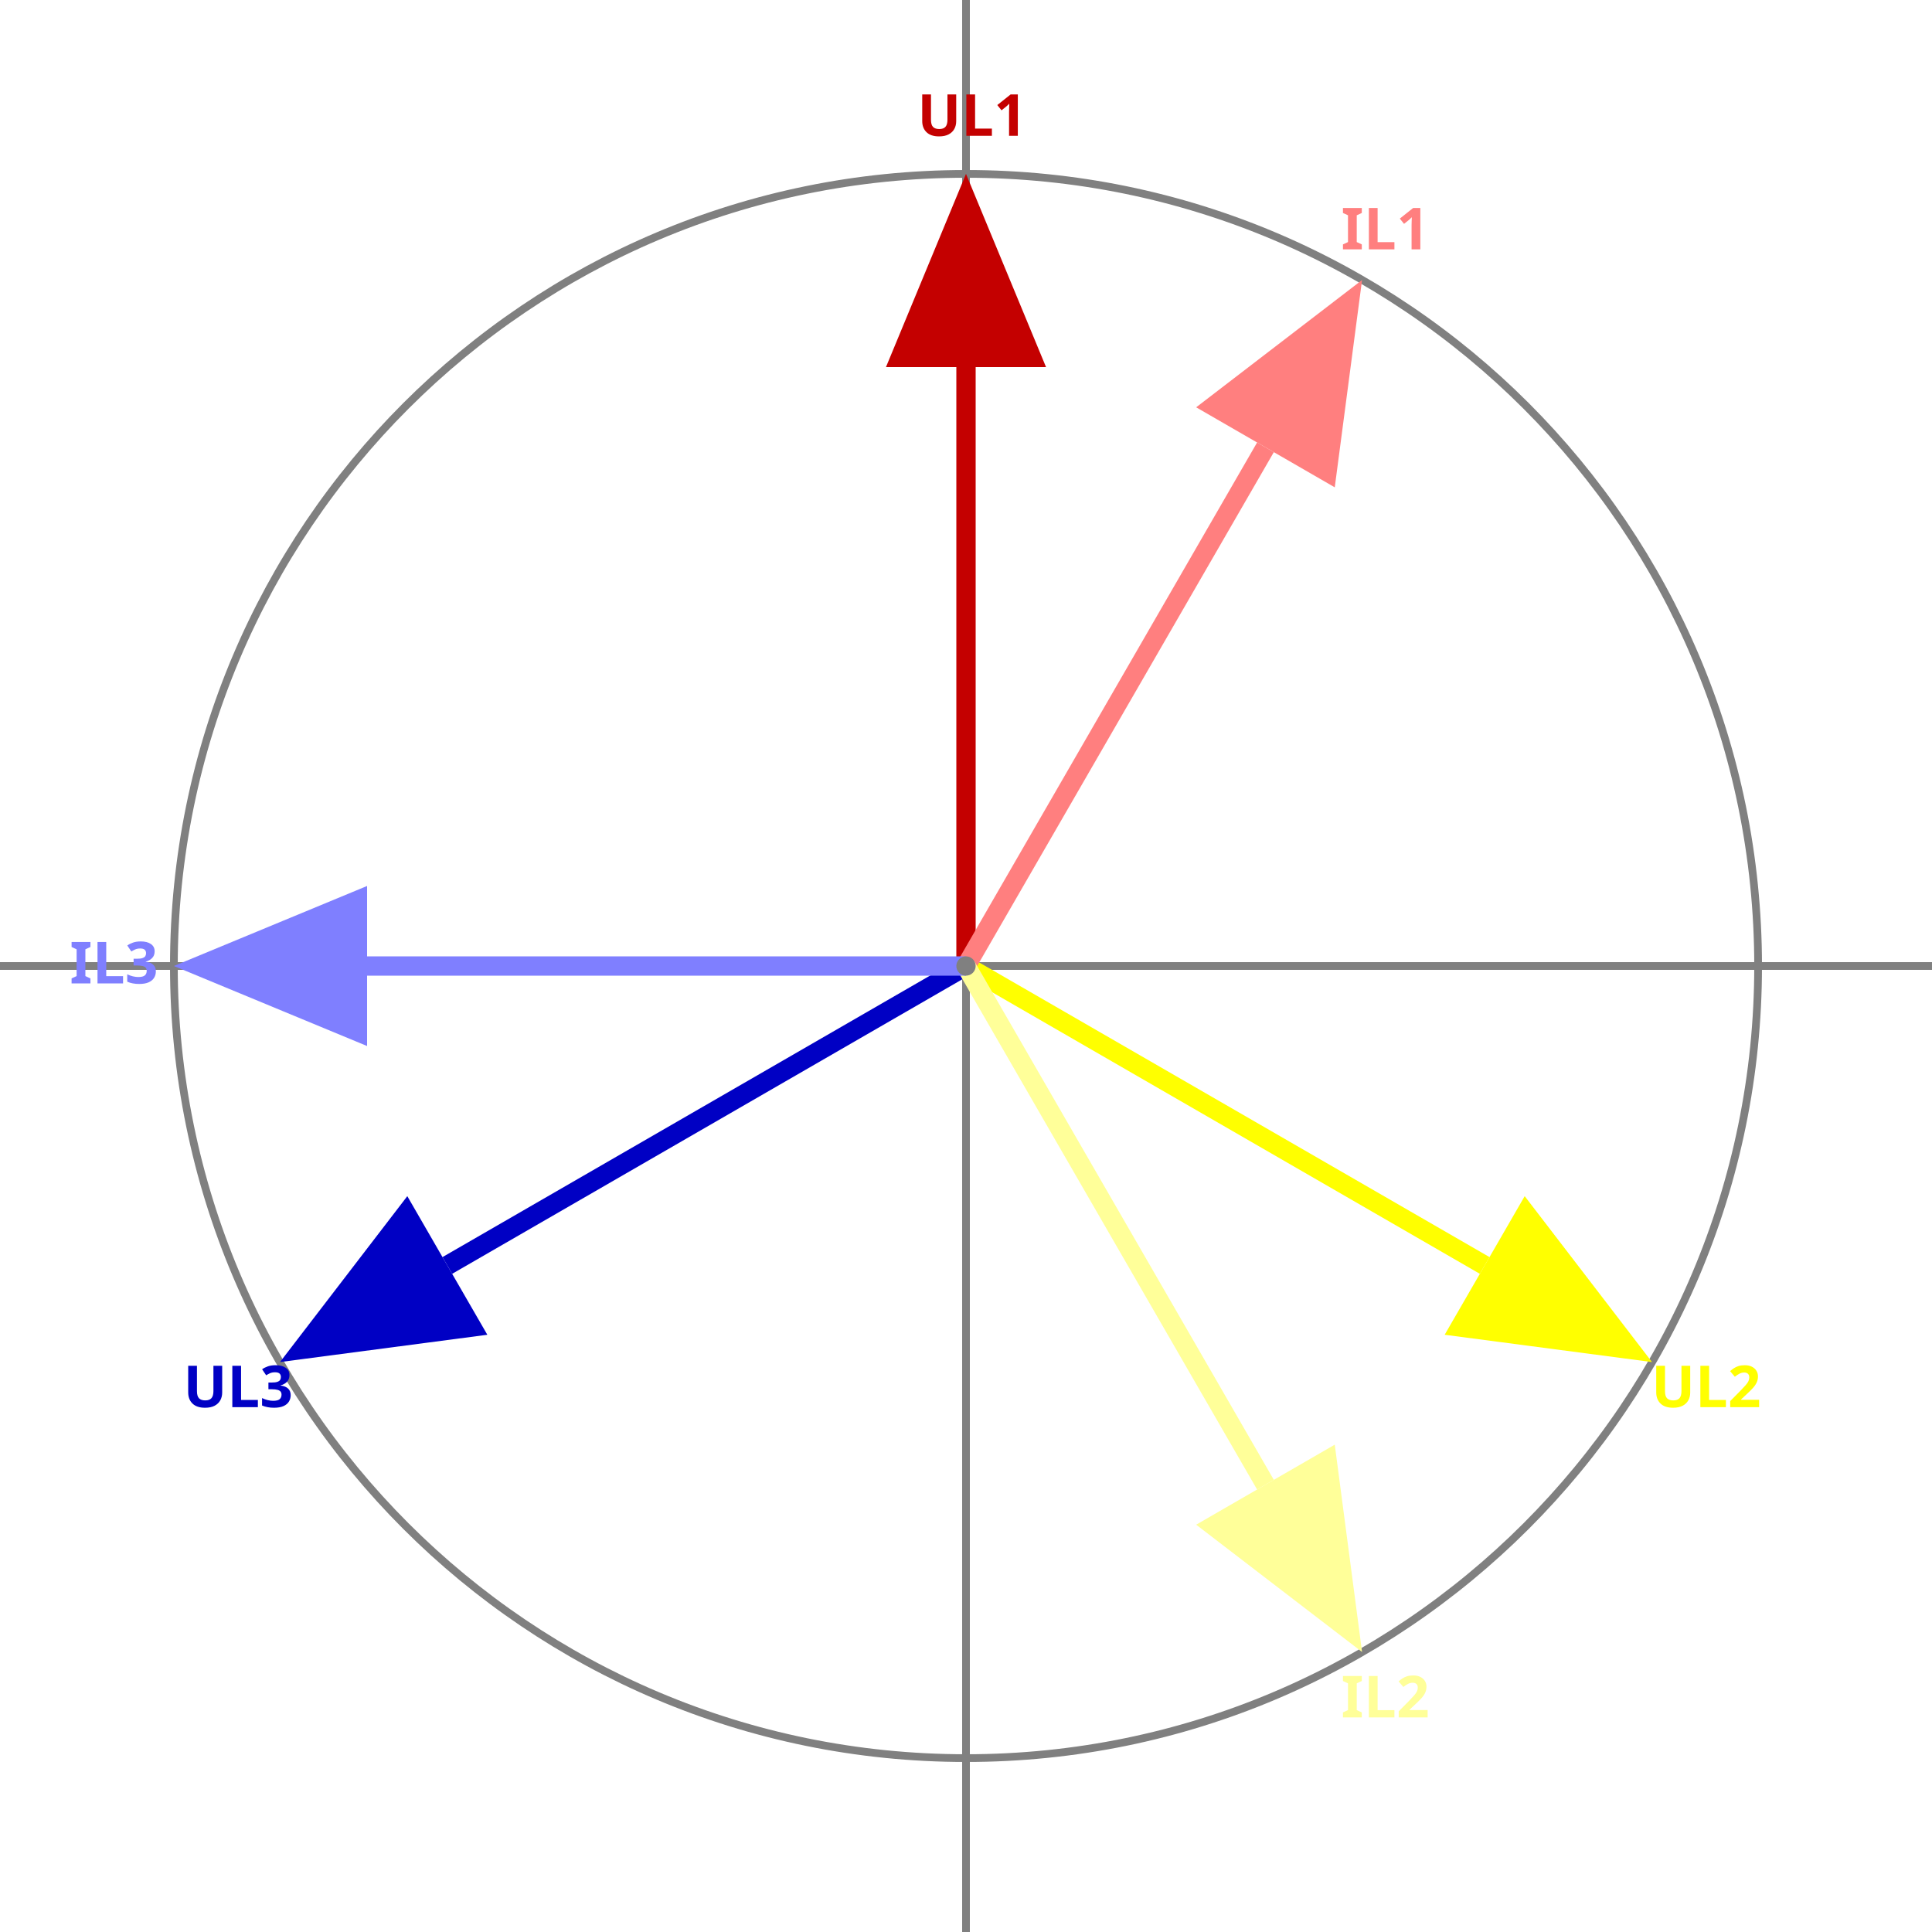
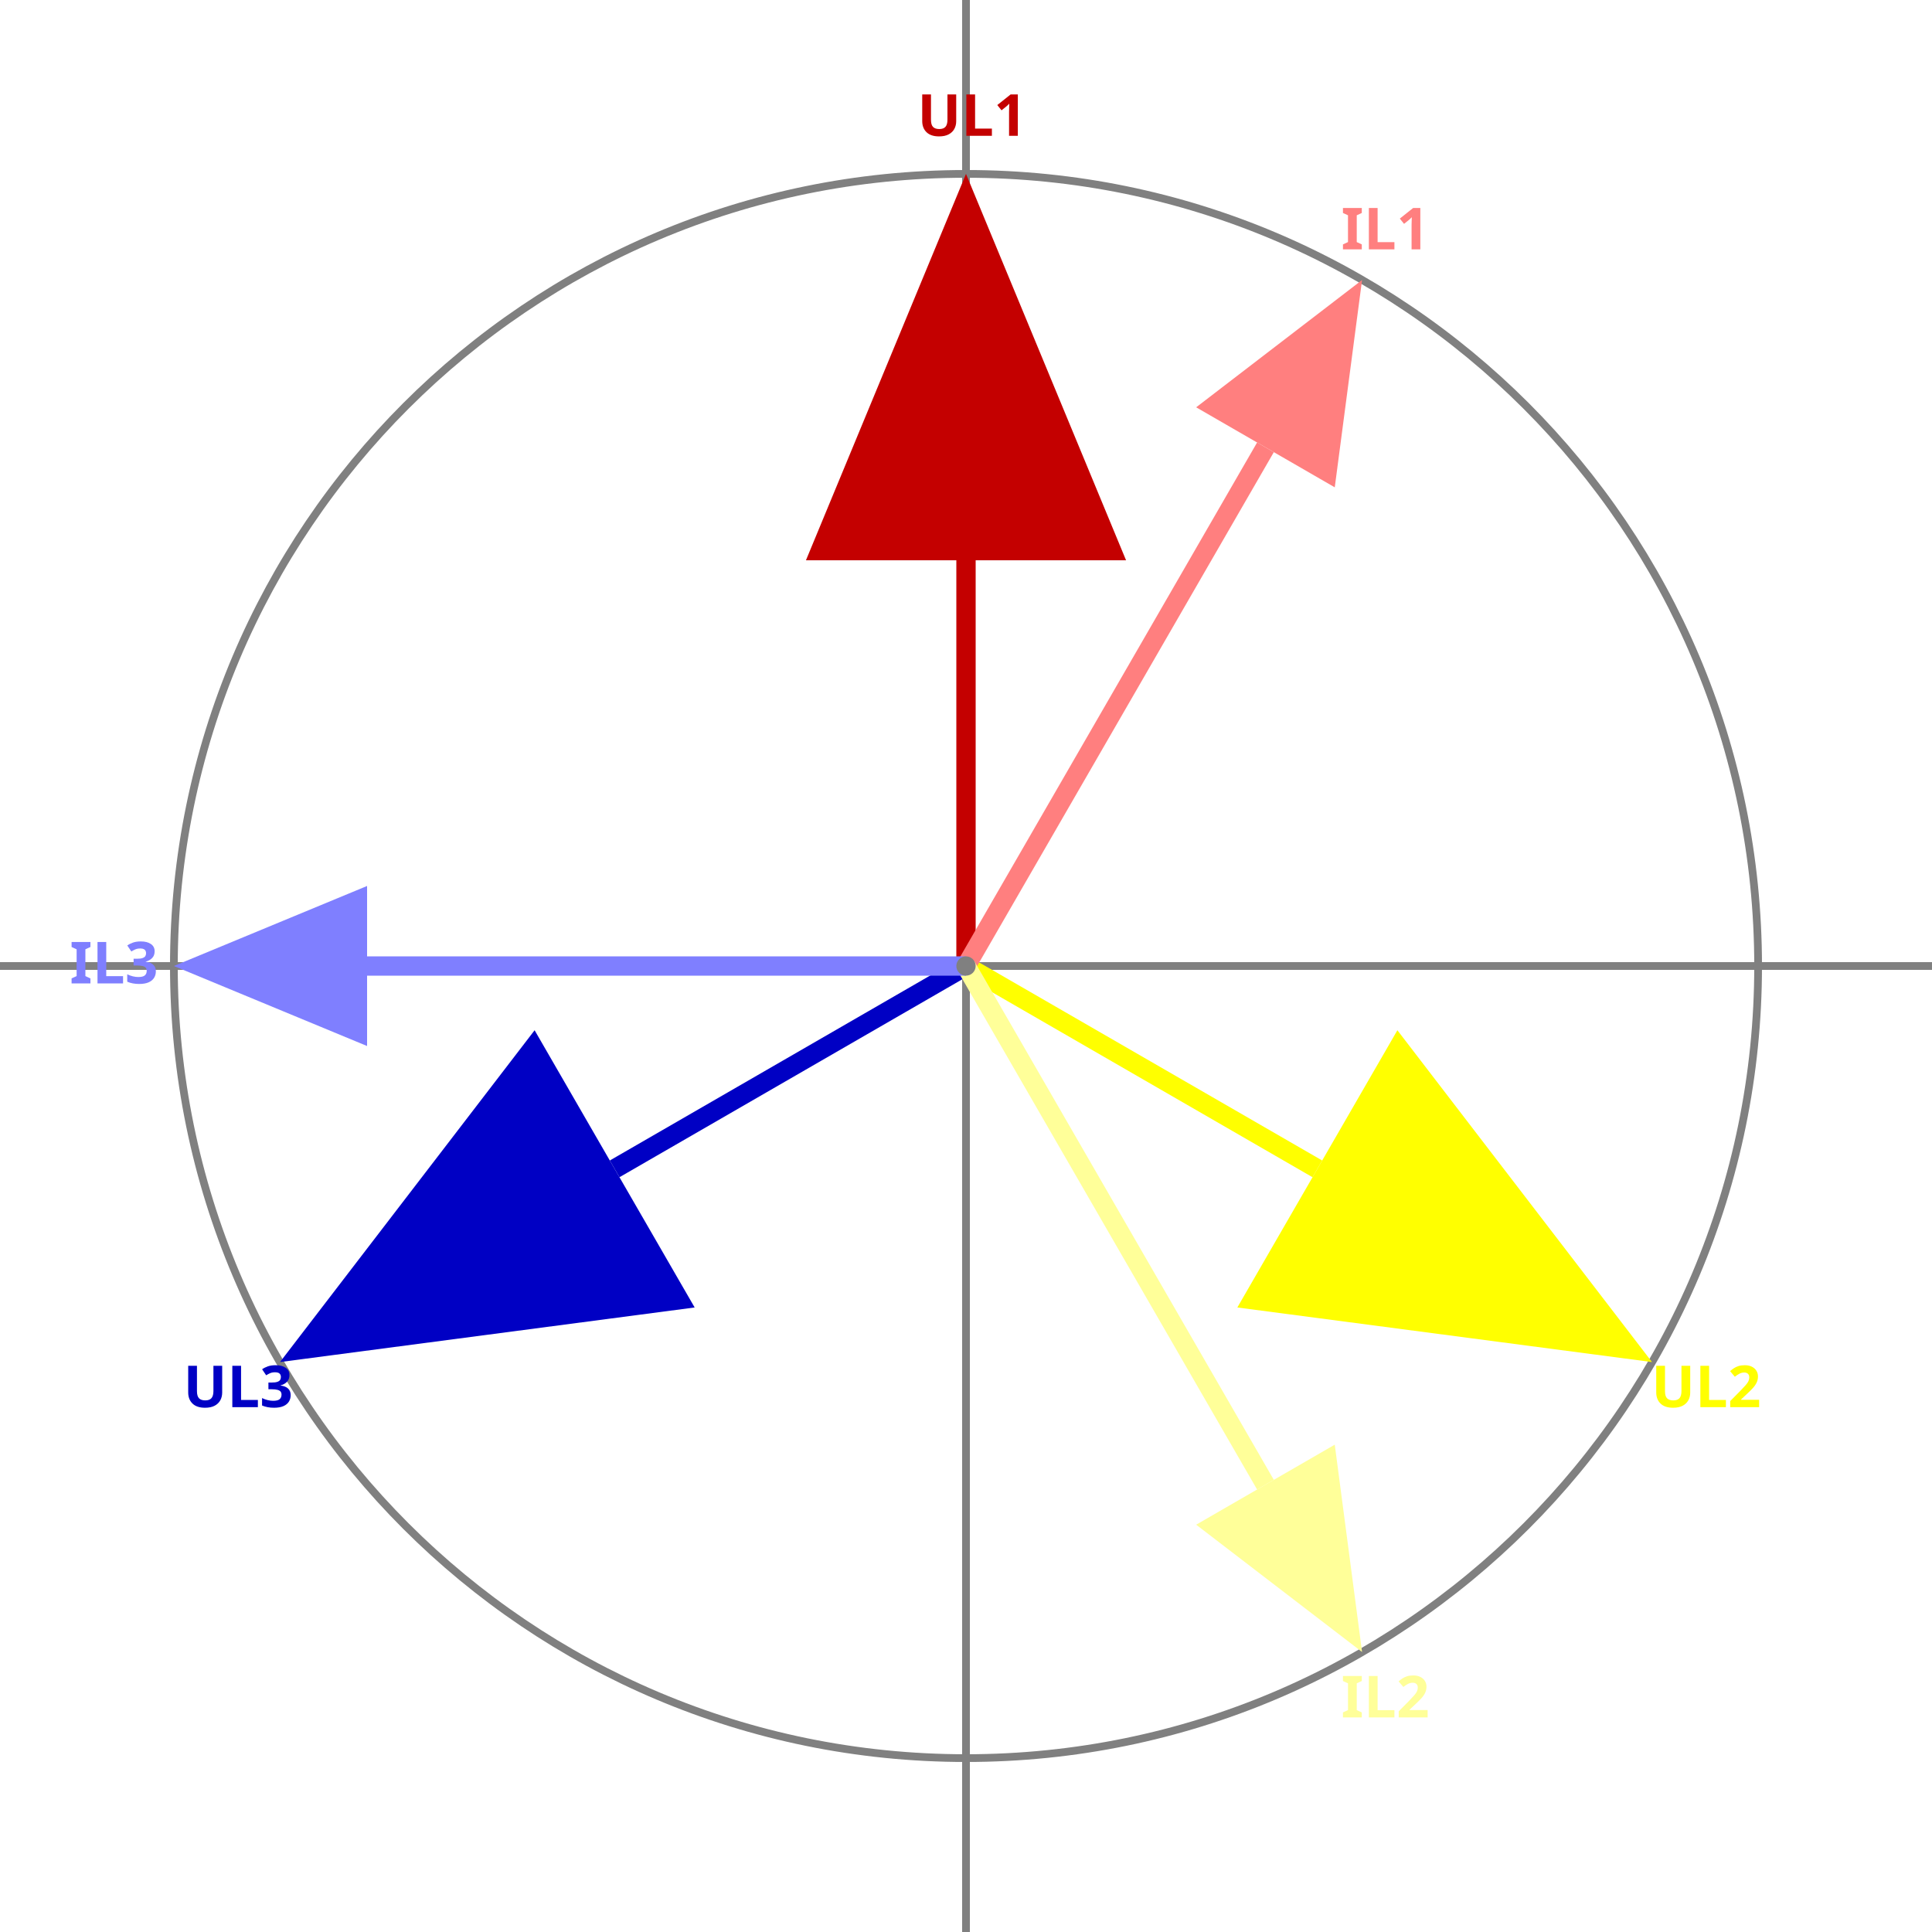
<svg xmlns="http://www.w3.org/2000/svg" width="705.556mm" height="705.556mm" viewBox="0 0 2000 2000" version="1.2" baseProfile="tiny">
  <defs>
</defs>
  <g fill="none" stroke="black" stroke-width="1" fill-rule="evenodd" stroke-linecap="square" stroke-linejoin="bevel">
    <g fill="none" stroke="#808080" stroke-opacity="1" stroke-width="8" stroke-linecap="square" stroke-linejoin="bevel" transform="matrix(1,0,0,1,0,0)" font-family="Sans" font-size="60" font-weight="570" font-style="normal">
      <polyline fill="none" vector-effect="none" points="0,1000 2000,1000 " />
      <polyline fill="none" vector-effect="none" points="1000,0 1000,2000 " />
      <path vector-effect="none" fill-rule="evenodd" d="M1820,1000 C1820,547.127 1452.87,180 1000,180 C547.127,180 180,547.127 180,1000 C180,1452.87 547.127,1820 1000,1820 C1452.87,1820 1820,1452.87 1820,1000 " />
    </g>
    <g fill="none" stroke="#c40000" stroke-opacity="1" stroke-width="20" stroke-linecap="square" stroke-linejoin="bevel" transform="matrix(1,0,0,1,0,0)" font-family="Sans" font-size="60" font-weight="570" font-style="normal">
-       <polyline fill="none" vector-effect="none" points="1000,990 1000,390 " />
+       <polyline fill="none" vector-effect="none" points="1000,990 1000,590 " />
    </g>
    <g fill="none" stroke="none" transform="matrix(1,0,0,1,0,0)" font-family="Sans" font-size="60" font-weight="570" font-style="normal">
-       <path vector-effect="none" fill-rule="evenodd" d="M1000,180 L1082.84,380 L917.157,380 L1000,180" />
+       <path vector-effect="none" fill-rule="evenodd" d="M1000,180 L1165.69,580 L834.315,580 L1000,180" />
    </g>
    <g fill="#c40000" fill-opacity="1" stroke="none" transform="matrix(1,0,0,1,0,0)" font-family="Sans" font-size="60" font-weight="570" font-style="normal">
-       <path vector-effect="none" fill-rule="evenodd" d="M1000,180 L1082.84,380 L917.157,380" />
+       <path vector-effect="none" fill-rule="evenodd" d="M1000,180 L1165.69,580 L834.315,580" />
    </g>
    <g fill="none" stroke="#ffff00" stroke-opacity="1" stroke-width="20" stroke-linecap="square" stroke-linejoin="bevel" transform="matrix(1,0,0,1,0,0)" font-family="Sans" font-size="60" font-weight="570" font-style="normal">
-       <polyline fill="none" vector-effect="none" points="1008.66,1005 1528.28,1305 " />
+       <polyline fill="none" vector-effect="none" points="1008.66,1005 1355.07,1205 " />
    </g>
    <g fill="none" stroke="none" transform="matrix(1,0,0,1,0,0)" font-family="Sans" font-size="60" font-weight="570" font-style="normal">
-       <path vector-effect="none" fill-rule="evenodd" d="M1710.14,1410 L1495.51,1381.74 L1578.36,1238.26 L1710.14,1410" />
+       <path vector-effect="none" fill-rule="evenodd" d="M1710.14,1410 L1280.89,1353.49 L1446.57,1066.51 L1710.14,1410" />
    </g>
    <g fill="#ffff00" fill-opacity="1" stroke="none" transform="matrix(1,0,0,1,0,0)" font-family="Sans" font-size="60" font-weight="570" font-style="normal">
-       <path vector-effect="none" fill-rule="evenodd" d="M1710.14,1410 L1495.51,1381.74 L1578.36,1238.26" />
+       <path vector-effect="none" fill-rule="evenodd" d="M1710.14,1410 L1280.89,1353.49 L1446.57,1066.51" />
    </g>
    <g fill="none" stroke="#0000c4" stroke-opacity="1" stroke-width="20" stroke-linecap="square" stroke-linejoin="bevel" transform="matrix(1,0,0,1,0,0)" font-family="Sans" font-size="60" font-weight="570" font-style="normal">
-       <polyline fill="none" vector-effect="none" points="991.34,1005 471.725,1305 " />
+       <polyline fill="none" vector-effect="none" points="991.34,1005 644.93,1205 " />
    </g>
    <g fill="none" stroke="none" transform="matrix(1,0,0,1,0,0)" font-family="Sans" font-size="60" font-weight="570" font-style="normal">
-       <path vector-effect="none" fill-rule="evenodd" d="M289.859,1410 L421.643,1238.26 L504.486,1381.74 L289.859,1410" />
+       <path vector-effect="none" fill-rule="evenodd" d="M289.859,1410 L553.427,1066.51 L719.112,1353.49 L289.859,1410" />
    </g>
    <g fill="#0000c4" fill-opacity="1" stroke="none" transform="matrix(1,0,0,1,0,0)" font-family="Sans" font-size="60" font-weight="570" font-style="normal">
-       <path vector-effect="none" fill-rule="evenodd" d="M289.859,1410 L421.643,1238.26 L504.486,1381.74" />
+       <path vector-effect="none" fill-rule="evenodd" d="M289.859,1410 L553.427,1066.51 L719.112,1353.49" />
    </g>
    <g fill="none" stroke="#ff7f7f" stroke-opacity="1" stroke-width="20" stroke-linecap="square" stroke-linejoin="bevel" transform="matrix(1,0,0,1,0,0)" font-family="Sans" font-size="60" font-weight="570" font-style="normal">
      <polyline fill="none" vector-effect="none" points="1005,991.34 1305,471.724 " />
    </g>
    <g fill="none" stroke="none" transform="matrix(1,0,0,1,0,0)" font-family="Sans" font-size="60" font-weight="570" font-style="normal">
      <path vector-effect="none" fill-rule="evenodd" d="M1410,289.859 L1381.74,504.486 L1238.26,421.643 L1410,289.859" />
    </g>
    <g fill="#ff7f7f" fill-opacity="1" stroke="none" transform="matrix(1,0,0,1,0,0)" font-family="Sans" font-size="60" font-weight="570" font-style="normal">
      <path vector-effect="none" fill-rule="evenodd" d="M1410,289.859 L1381.74,504.486 L1238.26,421.643" />
    </g>
    <g fill="none" stroke="#ffff99" stroke-opacity="1" stroke-width="20" stroke-linecap="square" stroke-linejoin="bevel" transform="matrix(1,0,0,1,0,0)" font-family="Sans" font-size="60" font-weight="570" font-style="normal">
      <polyline fill="none" vector-effect="none" points="1005,1008.66 1305,1528.28 " />
    </g>
    <g fill="none" stroke="none" transform="matrix(1,0,0,1,0,0)" font-family="Sans" font-size="60" font-weight="570" font-style="normal">
      <path vector-effect="none" fill-rule="evenodd" d="M1410,1710.14 L1238.26,1578.36 L1381.74,1495.51 L1410,1710.14" />
    </g>
    <g fill="#ffff99" fill-opacity="1" stroke="none" transform="matrix(1,0,0,1,0,0)" font-family="Sans" font-size="60" font-weight="570" font-style="normal">
      <path vector-effect="none" fill-rule="evenodd" d="M1410,1710.14 L1238.26,1578.36 L1381.74,1495.51" />
    </g>
    <g fill="none" stroke="#7f7fff" stroke-opacity="1" stroke-width="20" stroke-linecap="square" stroke-linejoin="bevel" transform="matrix(1,0,0,1,0,0)" font-family="Sans" font-size="60" font-weight="570" font-style="normal">
      <polyline fill="none" vector-effect="none" points="990,1000 390,1000 " />
    </g>
    <g fill="none" stroke="none" transform="matrix(1,0,0,1,0,0)" font-family="Sans" font-size="60" font-weight="570" font-style="normal">
      <path vector-effect="none" fill-rule="evenodd" d="M180,1000 L380,917.157 L380,1082.84 L180,1000" />
    </g>
    <g fill="#7f7fff" fill-opacity="1" stroke="none" transform="matrix(1,0,0,1,0,0)" font-family="Sans" font-size="60" font-weight="570" font-style="normal">
      <path vector-effect="none" fill-rule="evenodd" d="M180,1000 L380,917.157 L380,1082.84" />
    </g>
    <g fill="none" stroke="#c40000" stroke-opacity="1" stroke-width="1" stroke-linecap="square" stroke-linejoin="bevel" transform="matrix(1,0,0,1,0,0)" font-family="Sans" font-size="60" font-weight="570" font-style="normal">
      <text fill="#c40000" fill-opacity="1" stroke="none" xml:space="preserve" x="949.594" y="140.6" font-family="Sans" font-size="60" font-weight="570" font-style="normal">UL1</text>
    </g>
    <g fill="none" stroke="#ffff00" stroke-opacity="1" stroke-width="1" stroke-linecap="square" stroke-linejoin="bevel" transform="matrix(1,0,0,1,0,0)" font-family="Sans" font-size="60" font-weight="570" font-style="normal">
      <text fill="#ffff00" fill-opacity="1" stroke="none" xml:space="preserve" x="1709.44" y="1456.7" font-family="Sans" font-size="60" font-weight="570" font-style="normal">UL2</text>
    </g>
    <g fill="none" stroke="#0000c4" stroke-opacity="1" stroke-width="1" stroke-linecap="square" stroke-linejoin="bevel" transform="matrix(1,0,0,1,0,0)" font-family="Sans" font-size="60" font-weight="570" font-style="normal">
      <text fill="#0000c4" fill-opacity="1" stroke="none" xml:space="preserve" x="189.734" y="1456.7" font-family="Sans" font-size="60" font-weight="570" font-style="normal">UL3</text>
    </g>
    <g fill="none" stroke="#ff7f7f" stroke-opacity="1" stroke-width="1" stroke-linecap="square" stroke-linejoin="bevel" transform="matrix(1,0,0,1,0,0)" font-family="Sans" font-size="60" font-weight="570" font-style="normal">
      <text fill="#ff7f7f" fill-opacity="1" stroke="none" xml:space="preserve" x="1388.3" y="258.149" font-family="Sans" font-size="60" font-weight="570" font-style="normal">IL1</text>
    </g>
    <g fill="none" stroke="#ffff99" stroke-opacity="1" stroke-width="1" stroke-linecap="square" stroke-linejoin="bevel" transform="matrix(1,0,0,1,0,0)" font-family="Sans" font-size="60" font-weight="570" font-style="normal">
      <text fill="#ffff99" fill-opacity="1" stroke="none" xml:space="preserve" x="1388.3" y="1777.85" font-family="Sans" font-size="60" font-weight="570" font-style="normal">IL2</text>
    </g>
    <g fill="none" stroke="#7f7fff" stroke-opacity="1" stroke-width="1" stroke-linecap="square" stroke-linejoin="bevel" transform="matrix(1,0,0,1,0,0)" font-family="Sans" font-size="60" font-weight="570" font-style="normal">
      <text fill="#7f7fff" fill-opacity="1" stroke="none" xml:space="preserve" x="72.188" y="1018" font-family="Sans" font-size="60" font-weight="570" font-style="normal">IL3</text>
    </g>
    <g fill="#808080" fill-opacity="1" stroke="none" transform="matrix(1,0,0,1,0,0)" font-family="Sans" font-size="60" font-weight="570" font-style="normal">
      <circle cx="1000" cy="1000" r="10" />
    </g>
  </g>
</svg>
